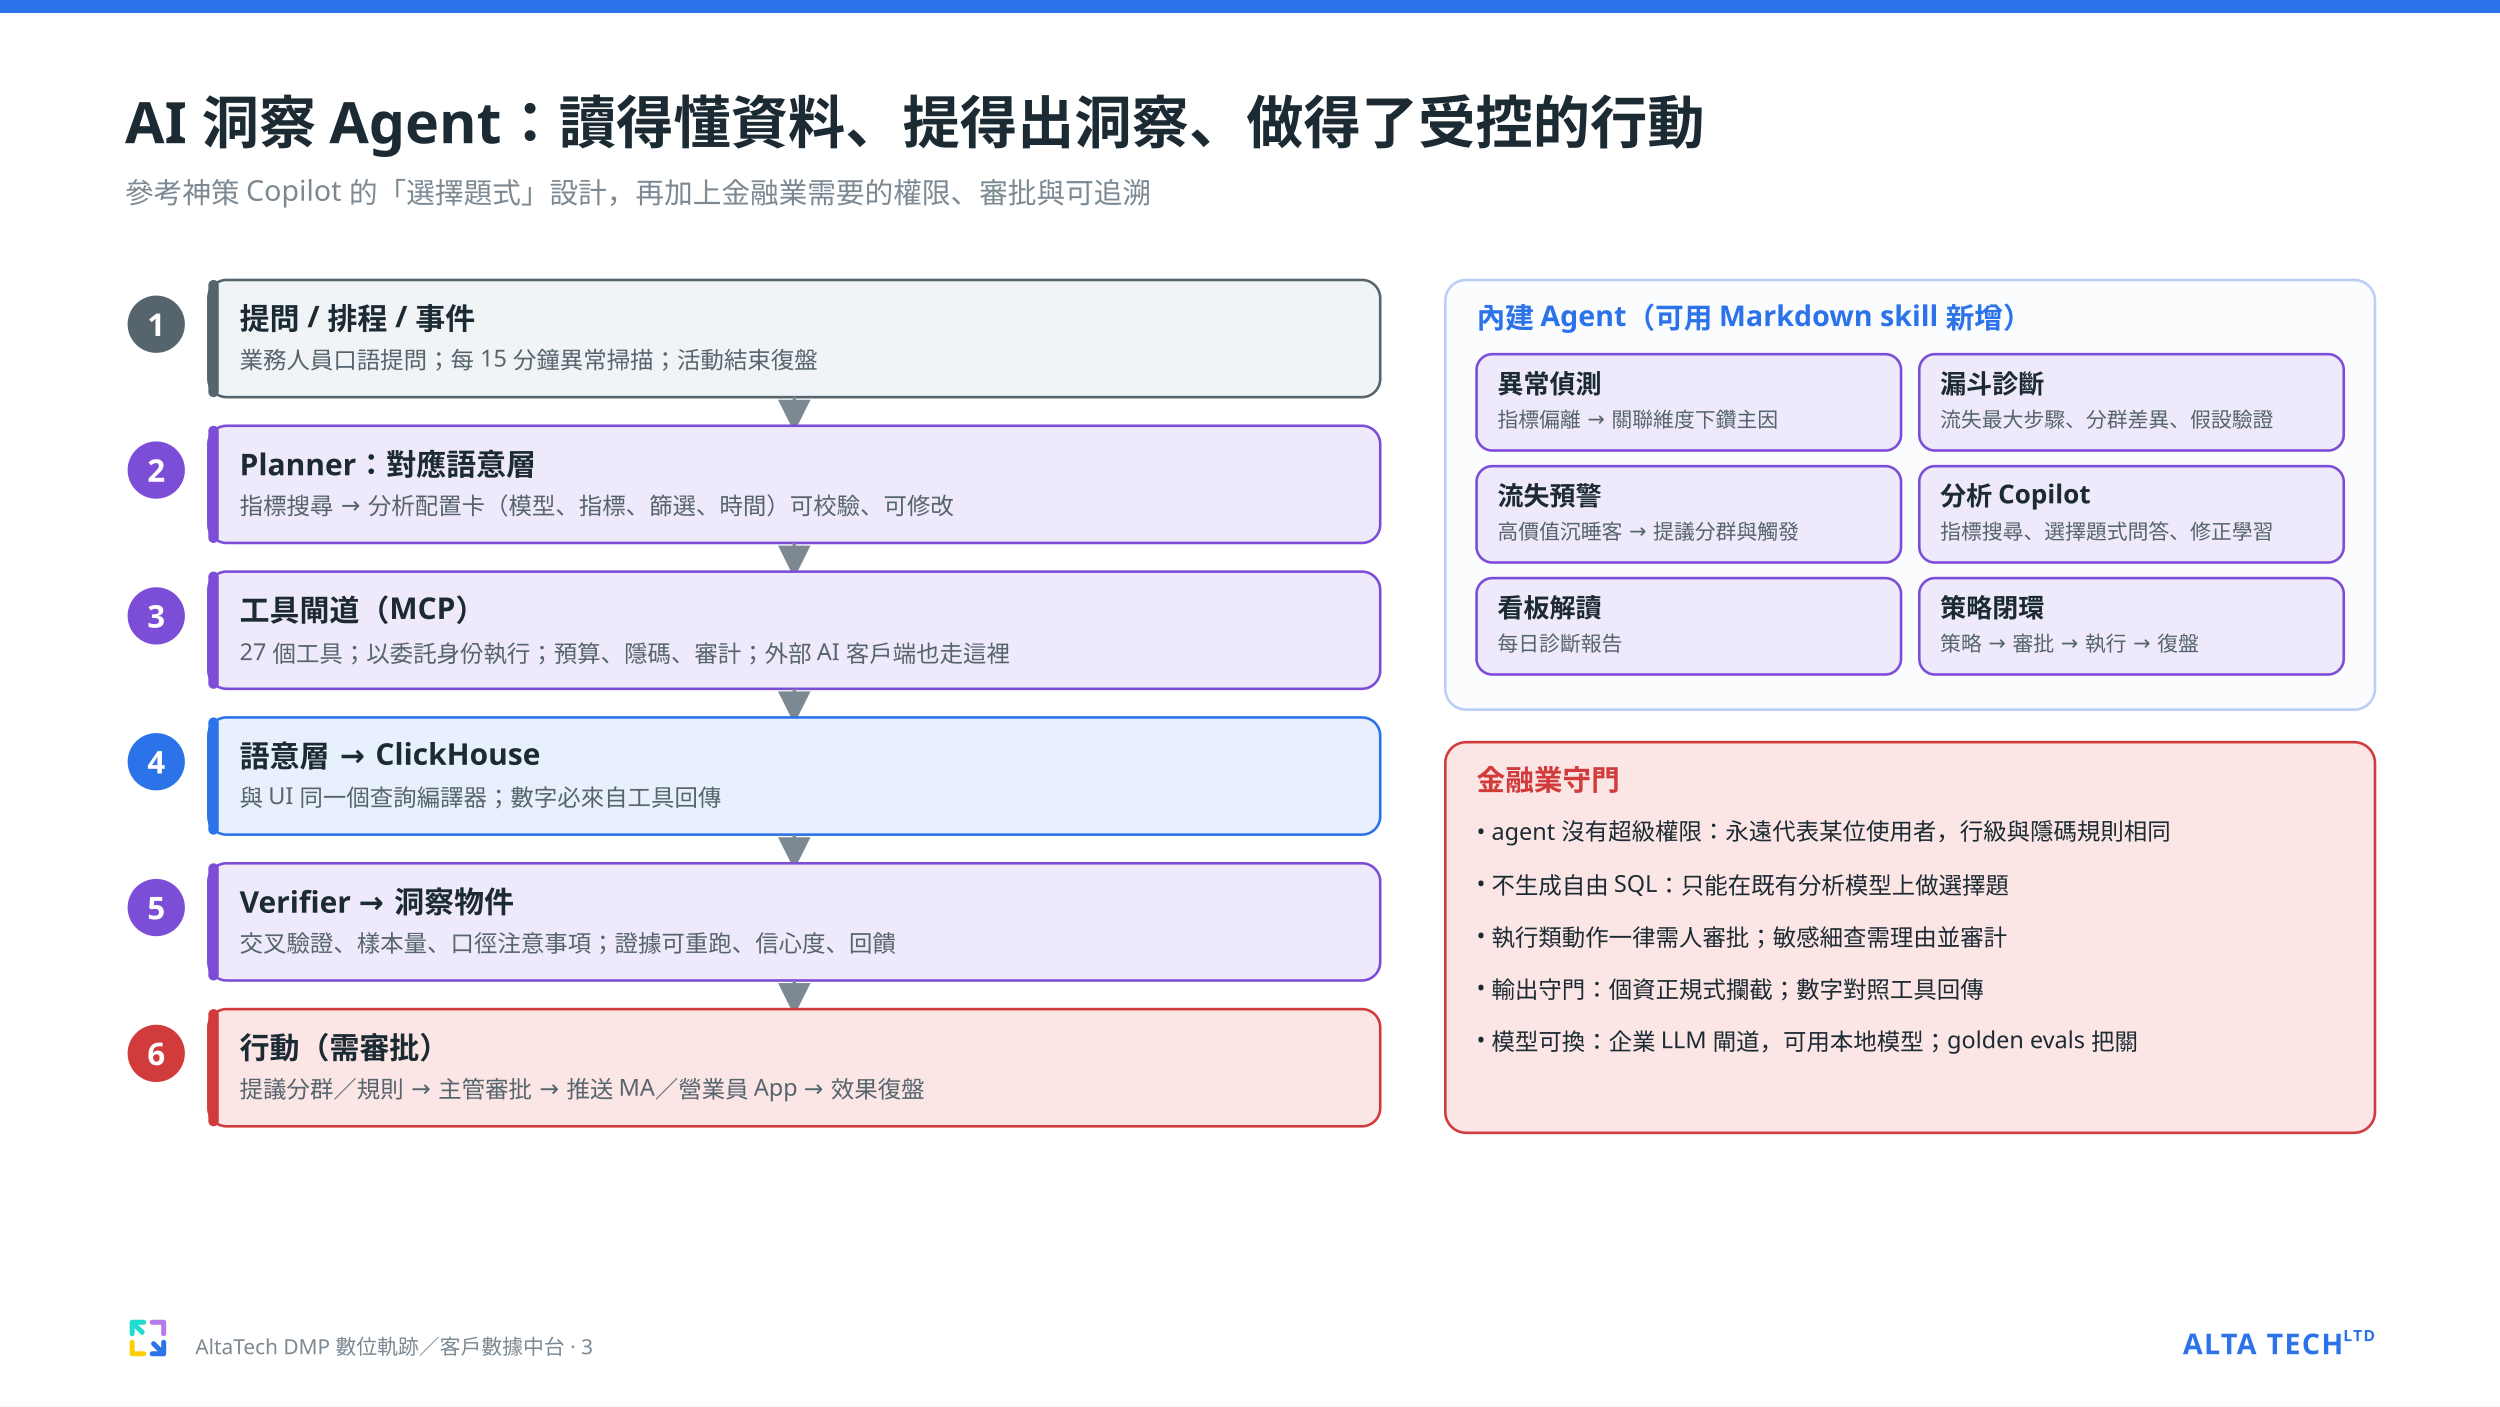
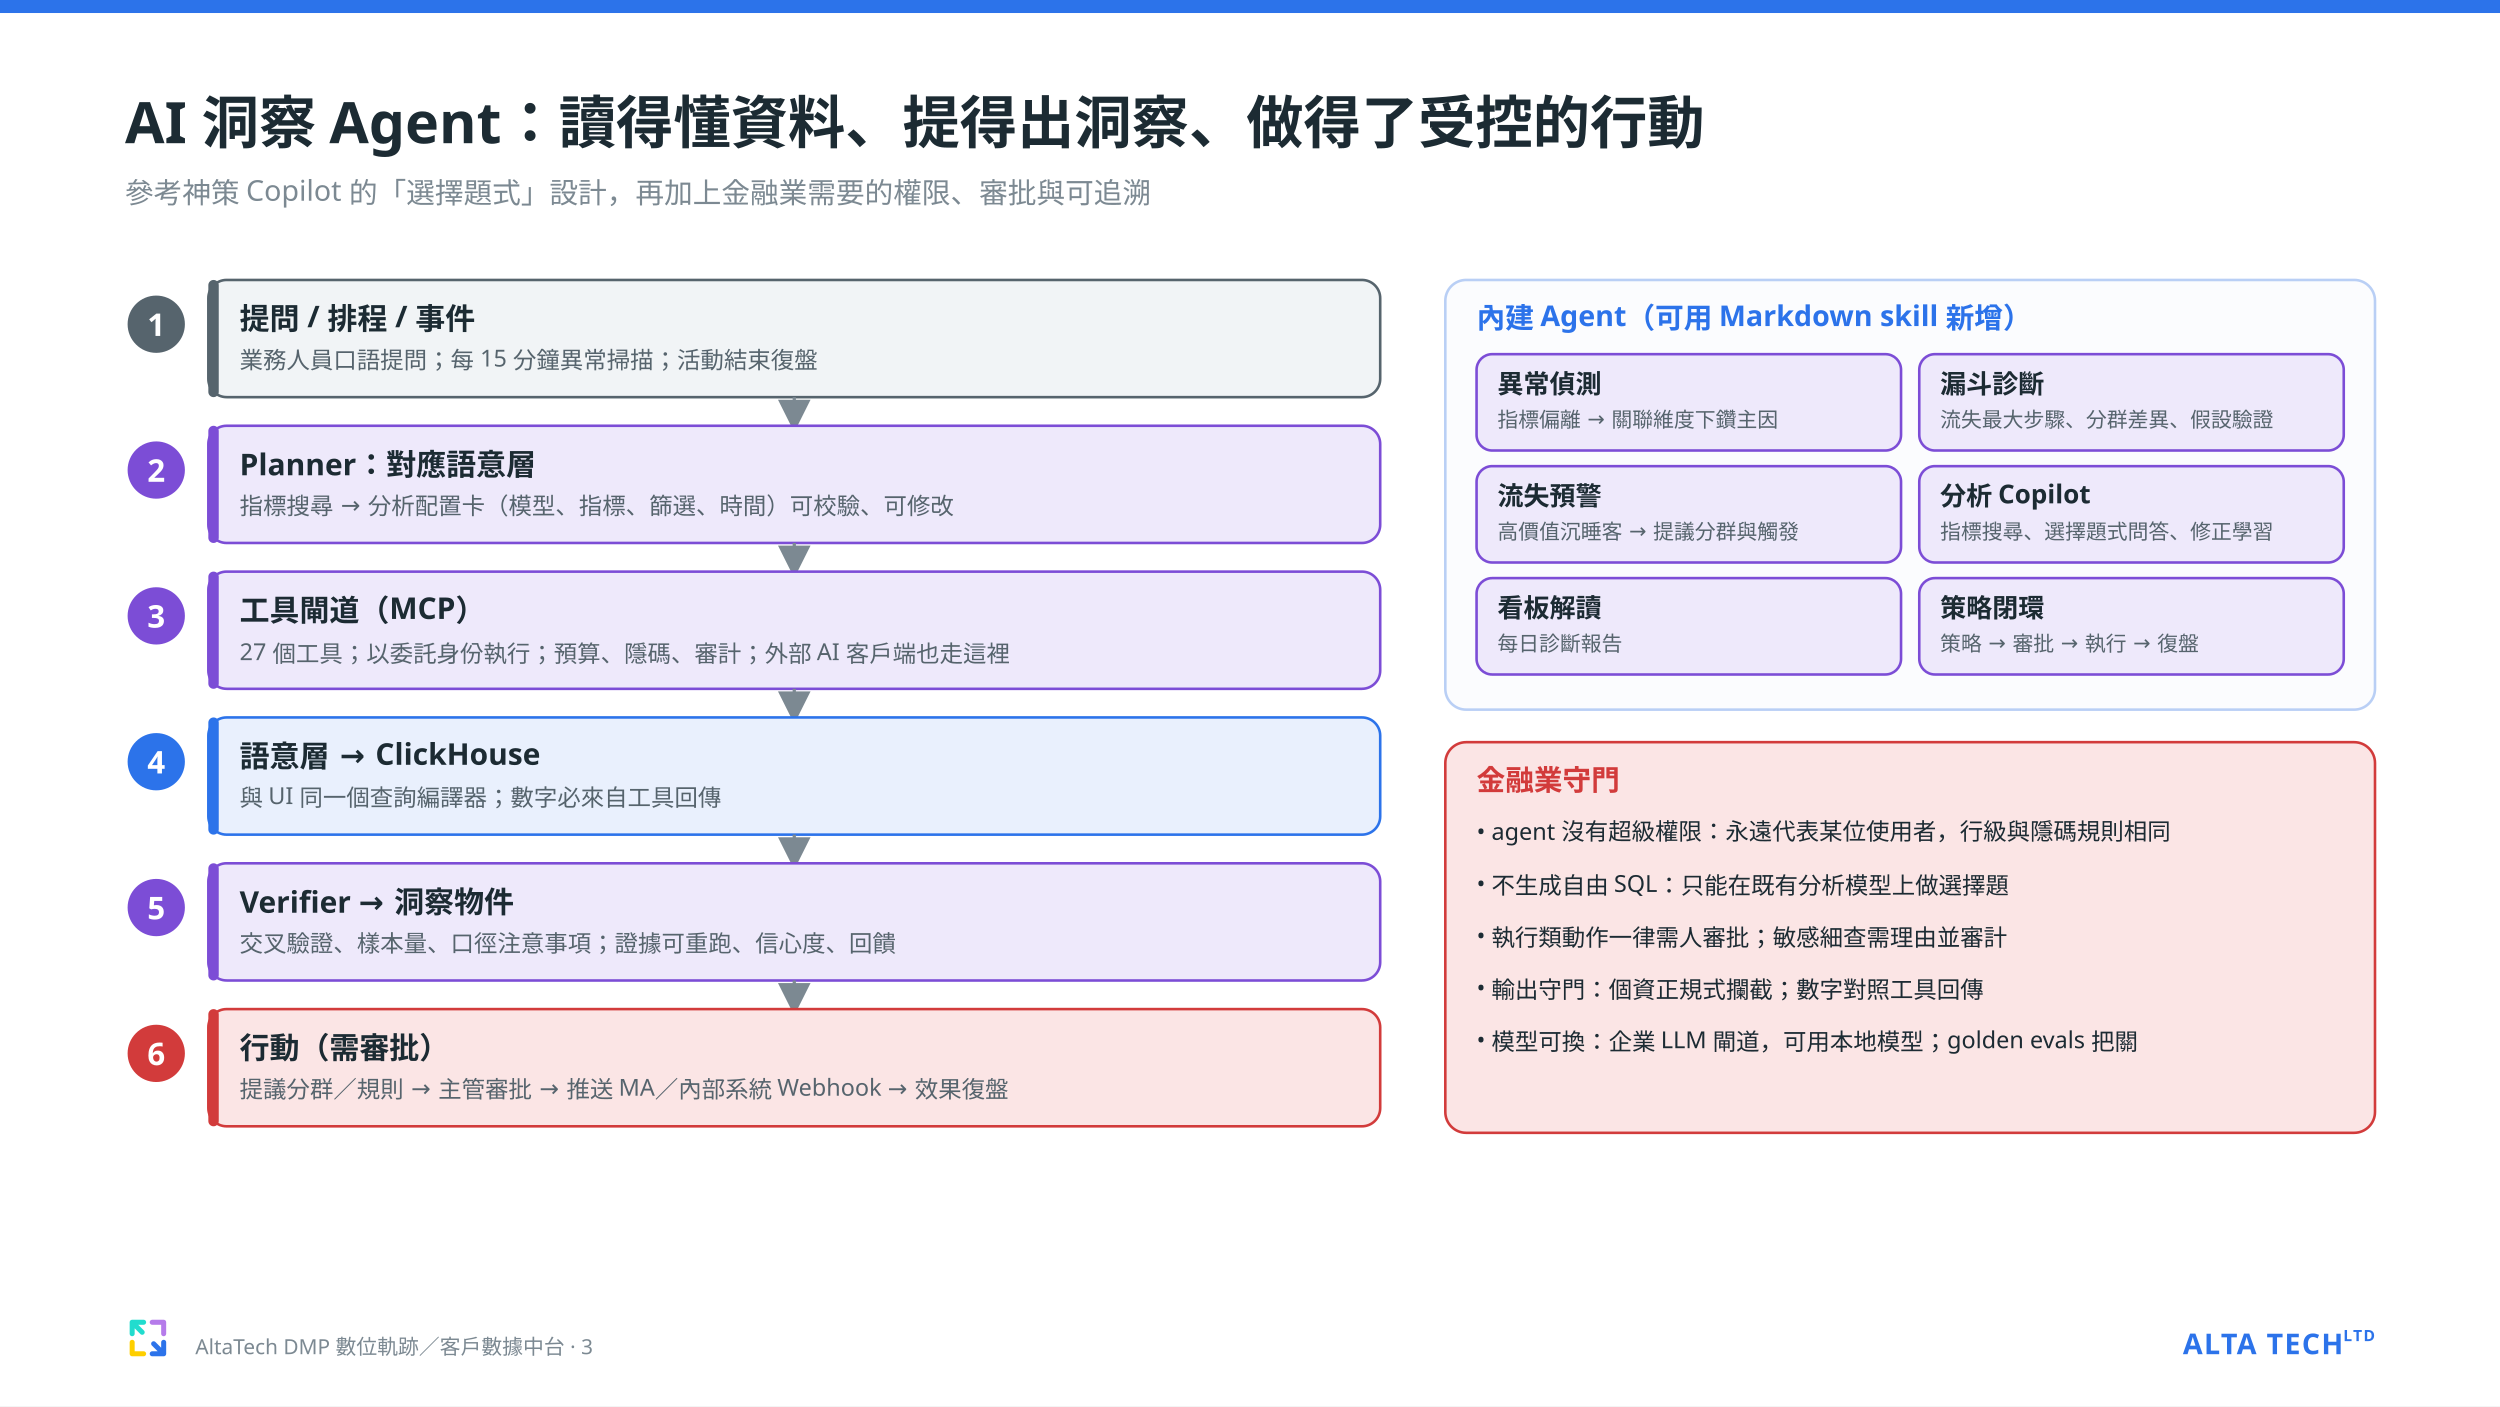
<svg xmlns="http://www.w3.org/2000/svg" viewBox="0 0 1920 1080" width="1920" height="1080">
  <defs>
    <marker id="ah" markerWidth="10" markerHeight="10" refX="8" refY="5" orient="auto">
      <path d="M0,0 L10,5 L0,10 z" fill="#7C8992" />
    </marker>
  </defs>
  <rect width="1920" height="1080" fill="#FFFFFF" />
  <rect x="0" y="0" width="1920" height="10" fill="#2C73EA" />
  <text x="96" y="110" font-family="'Plus Jakarta Sans','Noto Sans TC','PingFang TC','Microsoft JhengHei',sans-serif" font-size="44" font-weight="800" fill="#1C2B33">AI 洞察 Agent：讀得懂資料、提得出洞察、做得了受控的行動</text>
  <text x="96" y="156" font-family="'Plus Jakarta Sans','Noto Sans TC','PingFang TC','Microsoft JhengHei',sans-serif" font-size="22" fill="#7C8992">參考神策 Copilot 的「選擇題式」設計，再加上金融業需要的權限、審批與可追溯</text>
  <g transform="translate(96,1010) scale(0.55)">
    <path d="M10 26V10h16M10 10l14 14" stroke="#21DCCE" stroke-width="7" fill="none" stroke-linecap="round" stroke-linejoin="round" />
    <path d="M38 10h16v16" stroke="#B57BEA" stroke-width="7" fill="none" stroke-linecap="round" stroke-linejoin="round" />
    <path d="M10 38v16h16" stroke="#FECF00" stroke-width="7" fill="none" stroke-linecap="round" stroke-linejoin="round" />
    <path d="M54 38v16H38M54 54L40 40" stroke="#2C73EA" stroke-width="7" fill="none" stroke-linecap="round" stroke-linejoin="round" />
  </g>
  <text x="1824" y="1040" font-family="'Plus Jakarta Sans','Noto Sans TC','PingFang TC','Microsoft JhengHei',sans-serif" font-size="22" font-weight="800" fill="#2C73EA" text-anchor="end" letter-spacing="1">ALTA TECH<tspan font-size="12" dy="-10">LTD</tspan>
  </text>
  <text x="150" y="1040" font-family="'Plus Jakarta Sans','Noto Sans TC','PingFang TC','Microsoft JhengHei',sans-serif" font-size="16" fill="#7C8992">AltaTech DMP 數位軌跡／客戶數據中台 · 3</text>
  <circle cx="120" cy="249" r="22" fill="#56646D" />
  <text x="120" y="258" font-family="'Plus Jakarta Sans','Noto Sans TC','PingFang TC','Microsoft JhengHei',sans-serif" font-size="24" font-weight="800" fill="#FFFFFF" text-anchor="middle">1</text>
  <rect x="160" y="215" width="900" height="90" rx="14" fill="#F1F4F6" stroke="#56646D" stroke-width="2" />
  <rect x="160" y="215" width="8" height="90" rx="4" fill="#56646D" />
  <text x="184" y="253" font-family="'Plus Jakarta Sans','Noto Sans TC','PingFang TC','Microsoft JhengHei',sans-serif" font-size="23" font-weight="800" fill="#1C2B33" text-anchor="start">提問 / 排程 / 事件</text>
  <text x="184" y="283" font-family="'Plus Jakarta Sans','Noto Sans TC','PingFang TC','Microsoft JhengHei',sans-serif" font-size="18" font-weight="400" fill="#56646D" text-anchor="start">業務人員口語提問；每 15 分鐘異常掃描；活動結束復盤</text>
  <path d="M610,305 L610,327" stroke="#7C8992" stroke-width="2.5" fill="none" marker-end="url(#ah)" />
  <circle cx="120" cy="361" r="22" fill="#7C4DD6" />
  <text x="120" y="370" font-family="'Plus Jakarta Sans','Noto Sans TC','PingFang TC','Microsoft JhengHei',sans-serif" font-size="24" font-weight="800" fill="#FFFFFF" text-anchor="middle">2</text>
  <rect x="160" y="327" width="900" height="90" rx="14" fill="#EEE9FB" stroke="#7C4DD6" stroke-width="2" />
  <rect x="160" y="327" width="8" height="90" rx="4" fill="#7C4DD6" />
  <text x="184" y="365" font-family="'Plus Jakarta Sans','Noto Sans TC','PingFang TC','Microsoft JhengHei',sans-serif" font-size="23" font-weight="800" fill="#1C2B33" text-anchor="start">Planner：對應語意層</text>
  <text x="184" y="395" font-family="'Plus Jakarta Sans','Noto Sans TC','PingFang TC','Microsoft JhengHei',sans-serif" font-size="18" font-weight="400" fill="#56646D" text-anchor="start">指標搜尋 → 分析配置卡（模型、指標、篩選、時間）可校驗、可修改</text>
  <path d="M610,417 L610,439" stroke="#7C8992" stroke-width="2.5" fill="none" marker-end="url(#ah)" />
  <circle cx="120" cy="473" r="22" fill="#7C4DD6" />
  <text x="120" y="482" font-family="'Plus Jakarta Sans','Noto Sans TC','PingFang TC','Microsoft JhengHei',sans-serif" font-size="24" font-weight="800" fill="#FFFFFF" text-anchor="middle">3</text>
  <rect x="160" y="439" width="900" height="90" rx="14" fill="#EEE9FB" stroke="#7C4DD6" stroke-width="2" />
  <rect x="160" y="439" width="8" height="90" rx="4" fill="#7C4DD6" />
  <text x="184" y="477" font-family="'Plus Jakarta Sans','Noto Sans TC','PingFang TC','Microsoft JhengHei',sans-serif" font-size="23" font-weight="800" fill="#1C2B33" text-anchor="start">工具閘道（MCP）</text>
  <text x="184" y="507" font-family="'Plus Jakarta Sans','Noto Sans TC','PingFang TC','Microsoft JhengHei',sans-serif" font-size="18" font-weight="400" fill="#56646D" text-anchor="start">27 個工具；以委託身份執行；預算、隱碼、審計；外部 AI 客戶端也走這裡</text>
  <path d="M610,529 L610,551" stroke="#7C8992" stroke-width="2.5" fill="none" marker-end="url(#ah)" />
  <circle cx="120" cy="585" r="22" fill="#2C73EA" />
  <text x="120" y="594" font-family="'Plus Jakarta Sans','Noto Sans TC','PingFang TC','Microsoft JhengHei',sans-serif" font-size="24" font-weight="800" fill="#FFFFFF" text-anchor="middle">4</text>
  <rect x="160" y="551" width="900" height="90" rx="14" fill="#E9F0FD" stroke="#2C73EA" stroke-width="2" />
  <rect x="160" y="551" width="8" height="90" rx="4" fill="#2C73EA" />
  <text x="184" y="589" font-family="'Plus Jakarta Sans','Noto Sans TC','PingFang TC','Microsoft JhengHei',sans-serif" font-size="23" font-weight="800" fill="#1C2B33" text-anchor="start">語意層 → ClickHouse</text>
  <text x="184" y="619" font-family="'Plus Jakarta Sans','Noto Sans TC','PingFang TC','Microsoft JhengHei',sans-serif" font-size="18" font-weight="400" fill="#56646D" text-anchor="start">與 UI 同一個查詢編譯器；數字必來自工具回傳</text>
  <path d="M610,641 L610,663" stroke="#7C8992" stroke-width="2.5" fill="none" marker-end="url(#ah)" />
  <circle cx="120" cy="697" r="22" fill="#7C4DD6" />
  <text x="120" y="706" font-family="'Plus Jakarta Sans','Noto Sans TC','PingFang TC','Microsoft JhengHei',sans-serif" font-size="24" font-weight="800" fill="#FFFFFF" text-anchor="middle">5</text>
  <rect x="160" y="663" width="900" height="90" rx="14" fill="#EEE9FB" stroke="#7C4DD6" stroke-width="2" />
  <rect x="160" y="663" width="8" height="90" rx="4" fill="#7C4DD6" />
  <text x="184" y="701" font-family="'Plus Jakarta Sans','Noto Sans TC','PingFang TC','Microsoft JhengHei',sans-serif" font-size="23" font-weight="800" fill="#1C2B33" text-anchor="start">Verifier → 洞察物件</text>
  <text x="184" y="731" font-family="'Plus Jakarta Sans','Noto Sans TC','PingFang TC','Microsoft JhengHei',sans-serif" font-size="18" font-weight="400" fill="#56646D" text-anchor="start">交叉驗證、樣本量、口徑注意事項；證據可重跑、信心度、回饋</text>
  <path d="M610,753 L610,775" stroke="#7C8992" stroke-width="2.5" fill="none" marker-end="url(#ah)" />
  <circle cx="120" cy="809" r="22" fill="#D23B3B" />
  <text x="120" y="818" font-family="'Plus Jakarta Sans','Noto Sans TC','PingFang TC','Microsoft JhengHei',sans-serif" font-size="24" font-weight="800" fill="#FFFFFF" text-anchor="middle">6</text>
  <rect x="160" y="775" width="900" height="90" rx="14" fill="#FBE5E5" stroke="#D23B3B" stroke-width="2" />
  <rect x="160" y="775" width="8" height="90" rx="4" fill="#D23B3B" />
  <text x="184" y="813" font-family="'Plus Jakarta Sans','Noto Sans TC','PingFang TC','Microsoft JhengHei',sans-serif" font-size="23" font-weight="800" fill="#1C2B33" text-anchor="start">行動（需審批）</text>
-   <text x="184" y="843" font-family="'Plus Jakarta Sans','Noto Sans TC','PingFang TC','Microsoft JhengHei',sans-serif" font-size="18" font-weight="400" fill="#56646D" text-anchor="start">提議分群／規則 → 主管審批 → 推送 MA／營業員 App → 效果復盤</text>
+   <text x="184" y="843" font-family="'Plus Jakarta Sans','Noto Sans TC','PingFang TC','Microsoft JhengHei',sans-serif" font-size="18" font-weight="400" fill="#56646D" text-anchor="start">提議分群／規則 → 主管審批 → 推送 MA／內部系統 Webhook → 效果復盤</text>
  <rect x="1110" y="215" width="714" height="330" rx="16" fill="#FBFCFE" stroke="#B9CFF5" stroke-width="2" />
  <text x="1134" y="252" font-family="'Plus Jakarta Sans','Noto Sans TC','PingFang TC','Microsoft JhengHei',sans-serif" font-size="22" font-weight="800" fill="#2C73EA" text-anchor="start">內建 Agent（可用 Markdown skill 新增）</text>
  <rect x="1134" y="272" width="326" height="74" rx="12" fill="#EEE9FB" stroke="#7C4DD6" stroke-width="2" />
  <text x="1150" y="302" font-family="'Plus Jakarta Sans','Noto Sans TC','PingFang TC','Microsoft JhengHei',sans-serif" font-size="20" font-weight="800" fill="#1C2B33" text-anchor="start">異常偵測</text>
  <text x="1150" y="328" font-family="'Plus Jakarta Sans','Noto Sans TC','PingFang TC','Microsoft JhengHei',sans-serif" font-size="16" font-weight="400" fill="#56646D" text-anchor="start">指標偏離 → 關聯維度下鑽主因</text>
  <rect x="1474" y="272" width="326" height="74" rx="12" fill="#EEE9FB" stroke="#7C4DD6" stroke-width="2" />
  <text x="1490" y="302" font-family="'Plus Jakarta Sans','Noto Sans TC','PingFang TC','Microsoft JhengHei',sans-serif" font-size="20" font-weight="800" fill="#1C2B33" text-anchor="start">漏斗診斷</text>
  <text x="1490" y="328" font-family="'Plus Jakarta Sans','Noto Sans TC','PingFang TC','Microsoft JhengHei',sans-serif" font-size="16" font-weight="400" fill="#56646D" text-anchor="start">流失最大步驟、分群差異、假設驗證</text>
  <rect x="1134" y="358" width="326" height="74" rx="12" fill="#EEE9FB" stroke="#7C4DD6" stroke-width="2" />
  <text x="1150" y="388" font-family="'Plus Jakarta Sans','Noto Sans TC','PingFang TC','Microsoft JhengHei',sans-serif" font-size="20" font-weight="800" fill="#1C2B33" text-anchor="start">流失預警</text>
  <text x="1150" y="414" font-family="'Plus Jakarta Sans','Noto Sans TC','PingFang TC','Microsoft JhengHei',sans-serif" font-size="16" font-weight="400" fill="#56646D" text-anchor="start">高價值沉睡客 → 提議分群與觸發</text>
  <rect x="1474" y="358" width="326" height="74" rx="12" fill="#EEE9FB" stroke="#7C4DD6" stroke-width="2" />
  <text x="1490" y="388" font-family="'Plus Jakarta Sans','Noto Sans TC','PingFang TC','Microsoft JhengHei',sans-serif" font-size="20" font-weight="800" fill="#1C2B33" text-anchor="start">分析 Copilot</text>
  <text x="1490" y="414" font-family="'Plus Jakarta Sans','Noto Sans TC','PingFang TC','Microsoft JhengHei',sans-serif" font-size="16" font-weight="400" fill="#56646D" text-anchor="start">指標搜尋、選擇題式問答、修正學習</text>
  <rect x="1134" y="444" width="326" height="74" rx="12" fill="#EEE9FB" stroke="#7C4DD6" stroke-width="2" />
  <text x="1150" y="474" font-family="'Plus Jakarta Sans','Noto Sans TC','PingFang TC','Microsoft JhengHei',sans-serif" font-size="20" font-weight="800" fill="#1C2B33" text-anchor="start">看板解讀</text>
  <text x="1150" y="500" font-family="'Plus Jakarta Sans','Noto Sans TC','PingFang TC','Microsoft JhengHei',sans-serif" font-size="16" font-weight="400" fill="#56646D" text-anchor="start">每日診斷報告</text>
  <rect x="1474" y="444" width="326" height="74" rx="12" fill="#EEE9FB" stroke="#7C4DD6" stroke-width="2" />
  <text x="1490" y="474" font-family="'Plus Jakarta Sans','Noto Sans TC','PingFang TC','Microsoft JhengHei',sans-serif" font-size="20" font-weight="800" fill="#1C2B33" text-anchor="start">策略閉環</text>
  <text x="1490" y="500" font-family="'Plus Jakarta Sans','Noto Sans TC','PingFang TC','Microsoft JhengHei',sans-serif" font-size="16" font-weight="400" fill="#56646D" text-anchor="start">策略 → 審批 → 執行 → 復盤</text>
  <rect x="1110" y="570" width="714" height="300" rx="16" fill="#FBE5E5" stroke="#D23B3B" stroke-width="2" />
  <text x="1134" y="607" font-family="'Plus Jakarta Sans','Noto Sans TC','PingFang TC','Microsoft JhengHei',sans-serif" font-size="22" font-weight="800" fill="#D23B3B" text-anchor="start">金融業守門</text>
  <text x="1134" y="645" font-family="'Plus Jakarta Sans','Noto Sans TC','PingFang TC','Microsoft JhengHei',sans-serif" font-size="18" font-weight="400" fill="#1C2B33" text-anchor="start">• agent 沒有超級權限：永遠代表某位使用者，行級與隱碼規則相同</text>
  <text x="1134" y="685" font-family="'Plus Jakarta Sans','Noto Sans TC','PingFang TC','Microsoft JhengHei',sans-serif" font-size="18" font-weight="400" fill="#1C2B33" text-anchor="start">• 不生成自由 SQL：只能在既有分析模型上做選擇題</text>
  <text x="1134" y="725" font-family="'Plus Jakarta Sans','Noto Sans TC','PingFang TC','Microsoft JhengHei',sans-serif" font-size="18" font-weight="400" fill="#1C2B33" text-anchor="start">• 執行類動作一律需人審批；敏感細查需理由並審計</text>
  <text x="1134" y="765" font-family="'Plus Jakarta Sans','Noto Sans TC','PingFang TC','Microsoft JhengHei',sans-serif" font-size="18" font-weight="400" fill="#1C2B33" text-anchor="start">• 輸出守門：個資正規式攔截；數字對照工具回傳</text>
  <text x="1134" y="805" font-family="'Plus Jakarta Sans','Noto Sans TC','PingFang TC','Microsoft JhengHei',sans-serif" font-size="18" font-weight="400" fill="#1C2B33" text-anchor="start">• 模型可換：企業 LLM 閘道，可用本地模型；golden evals 把關</text>
</svg>
